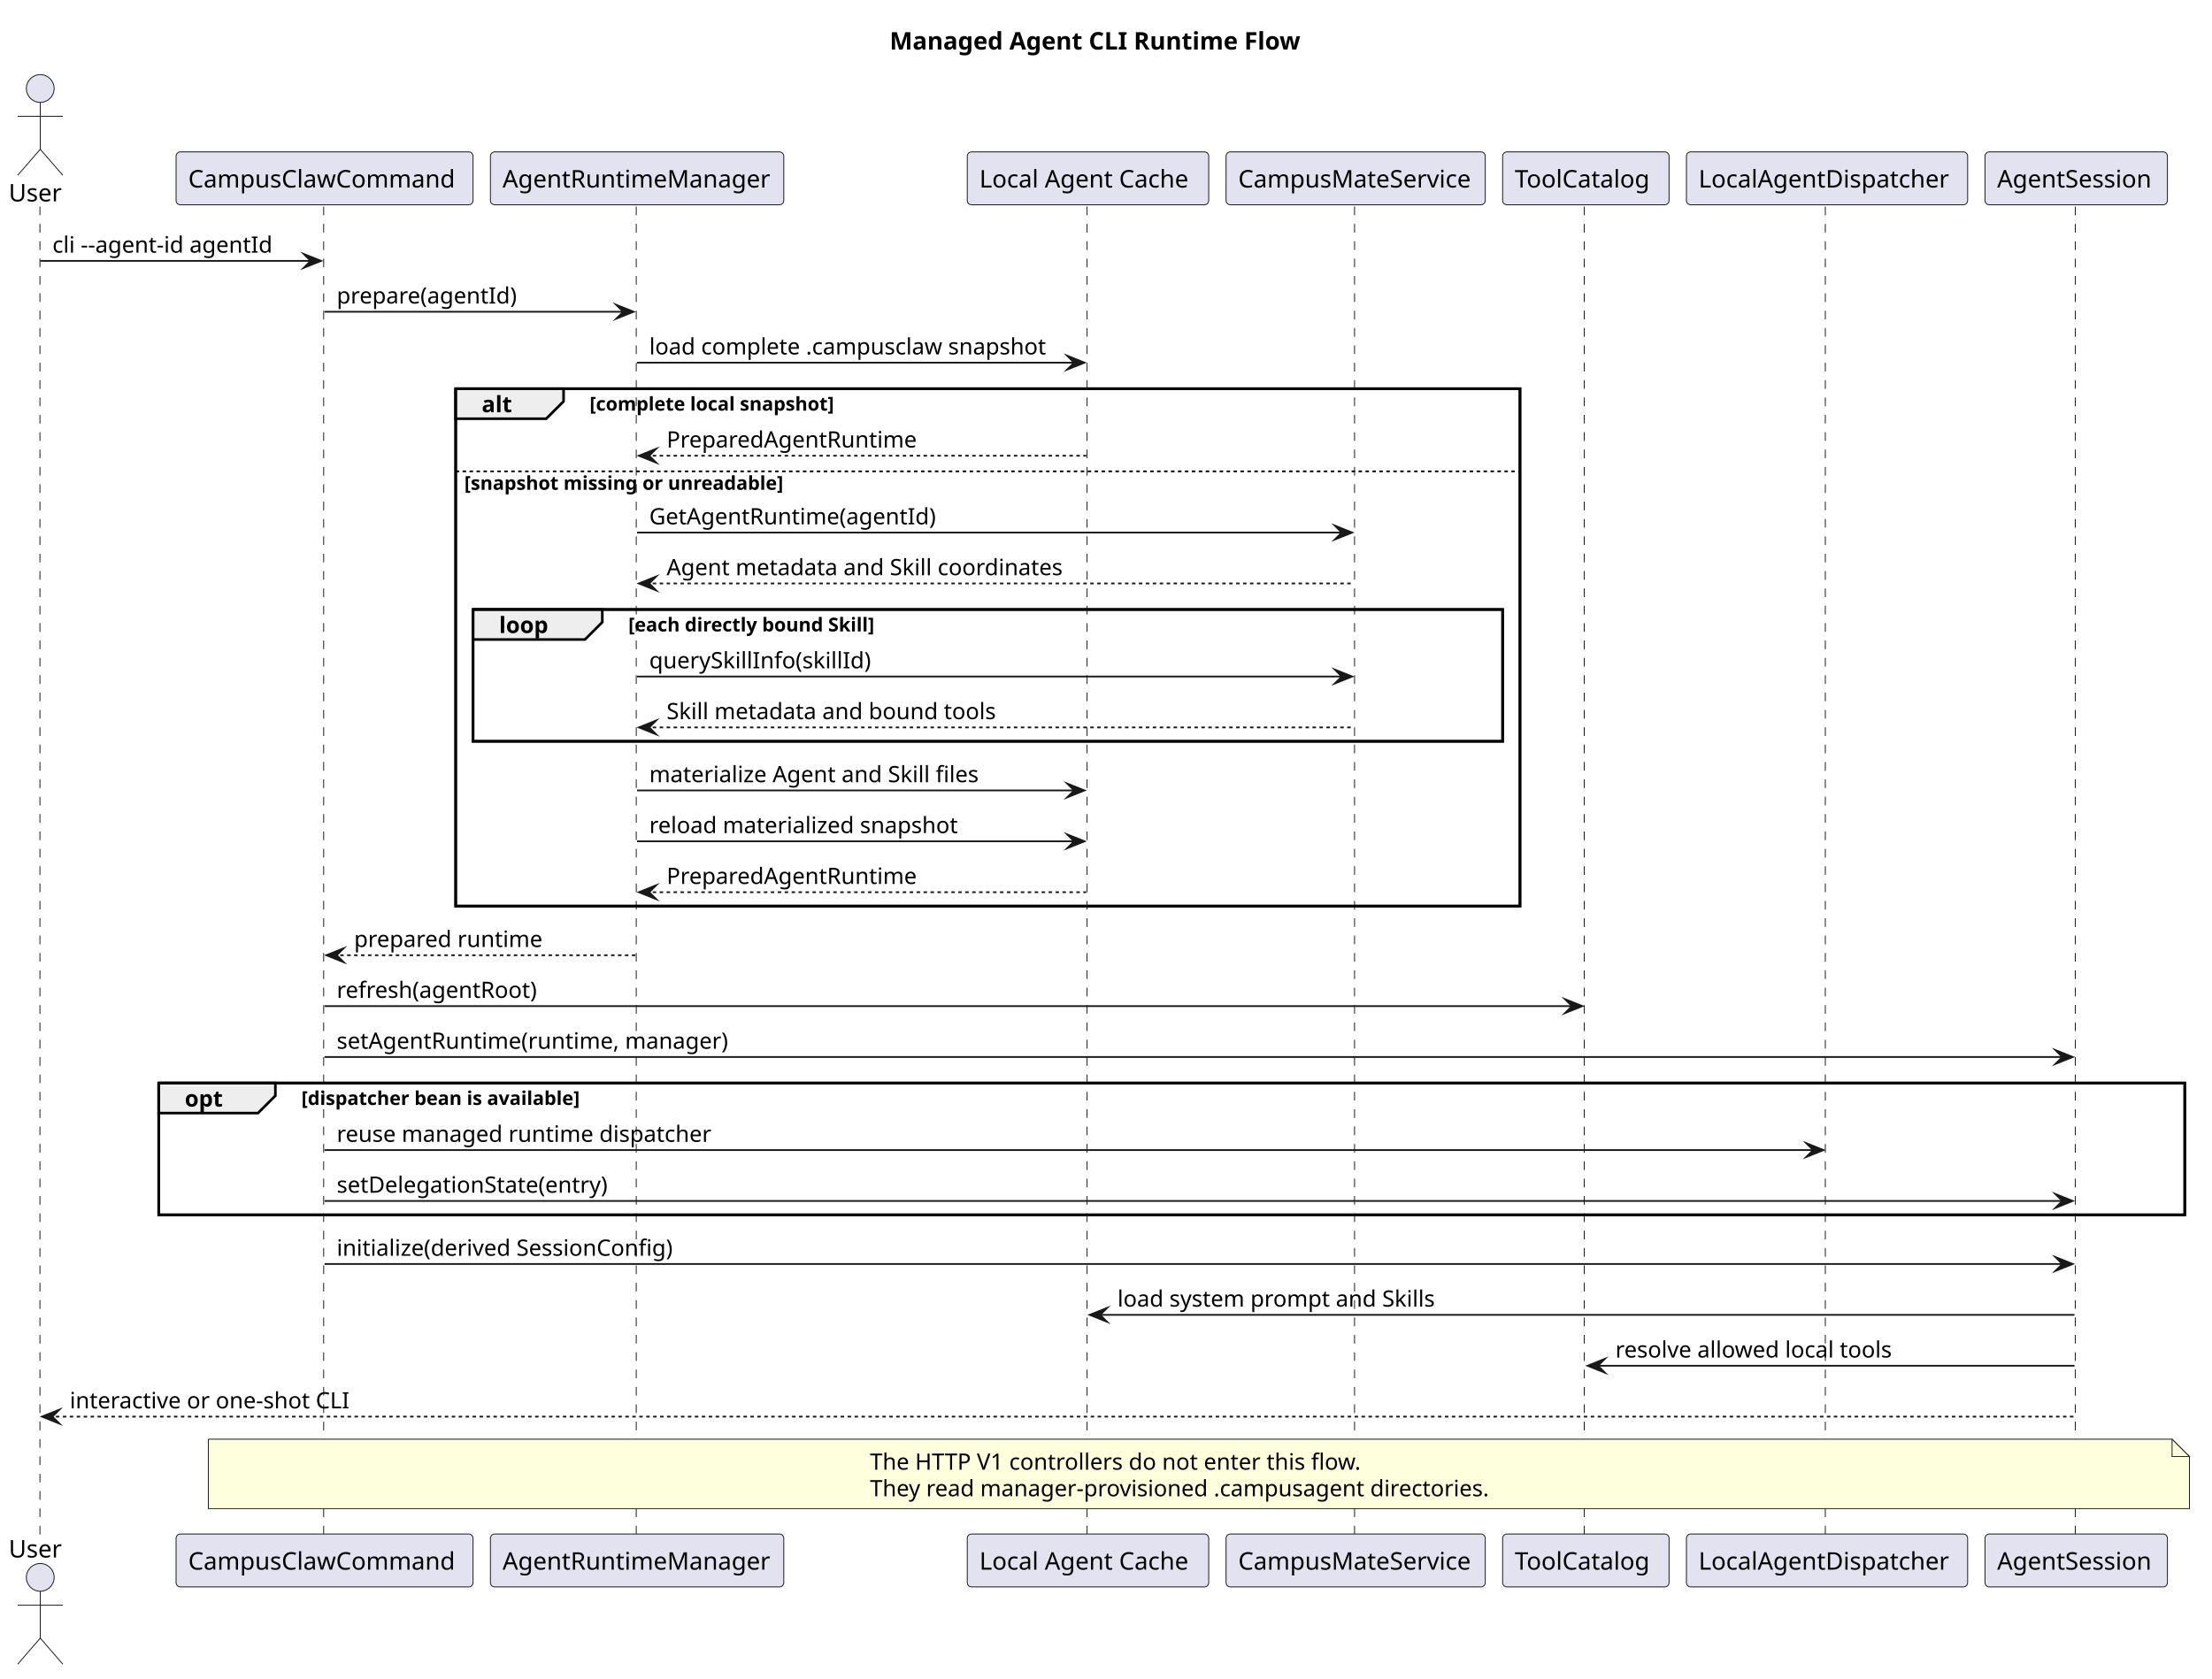
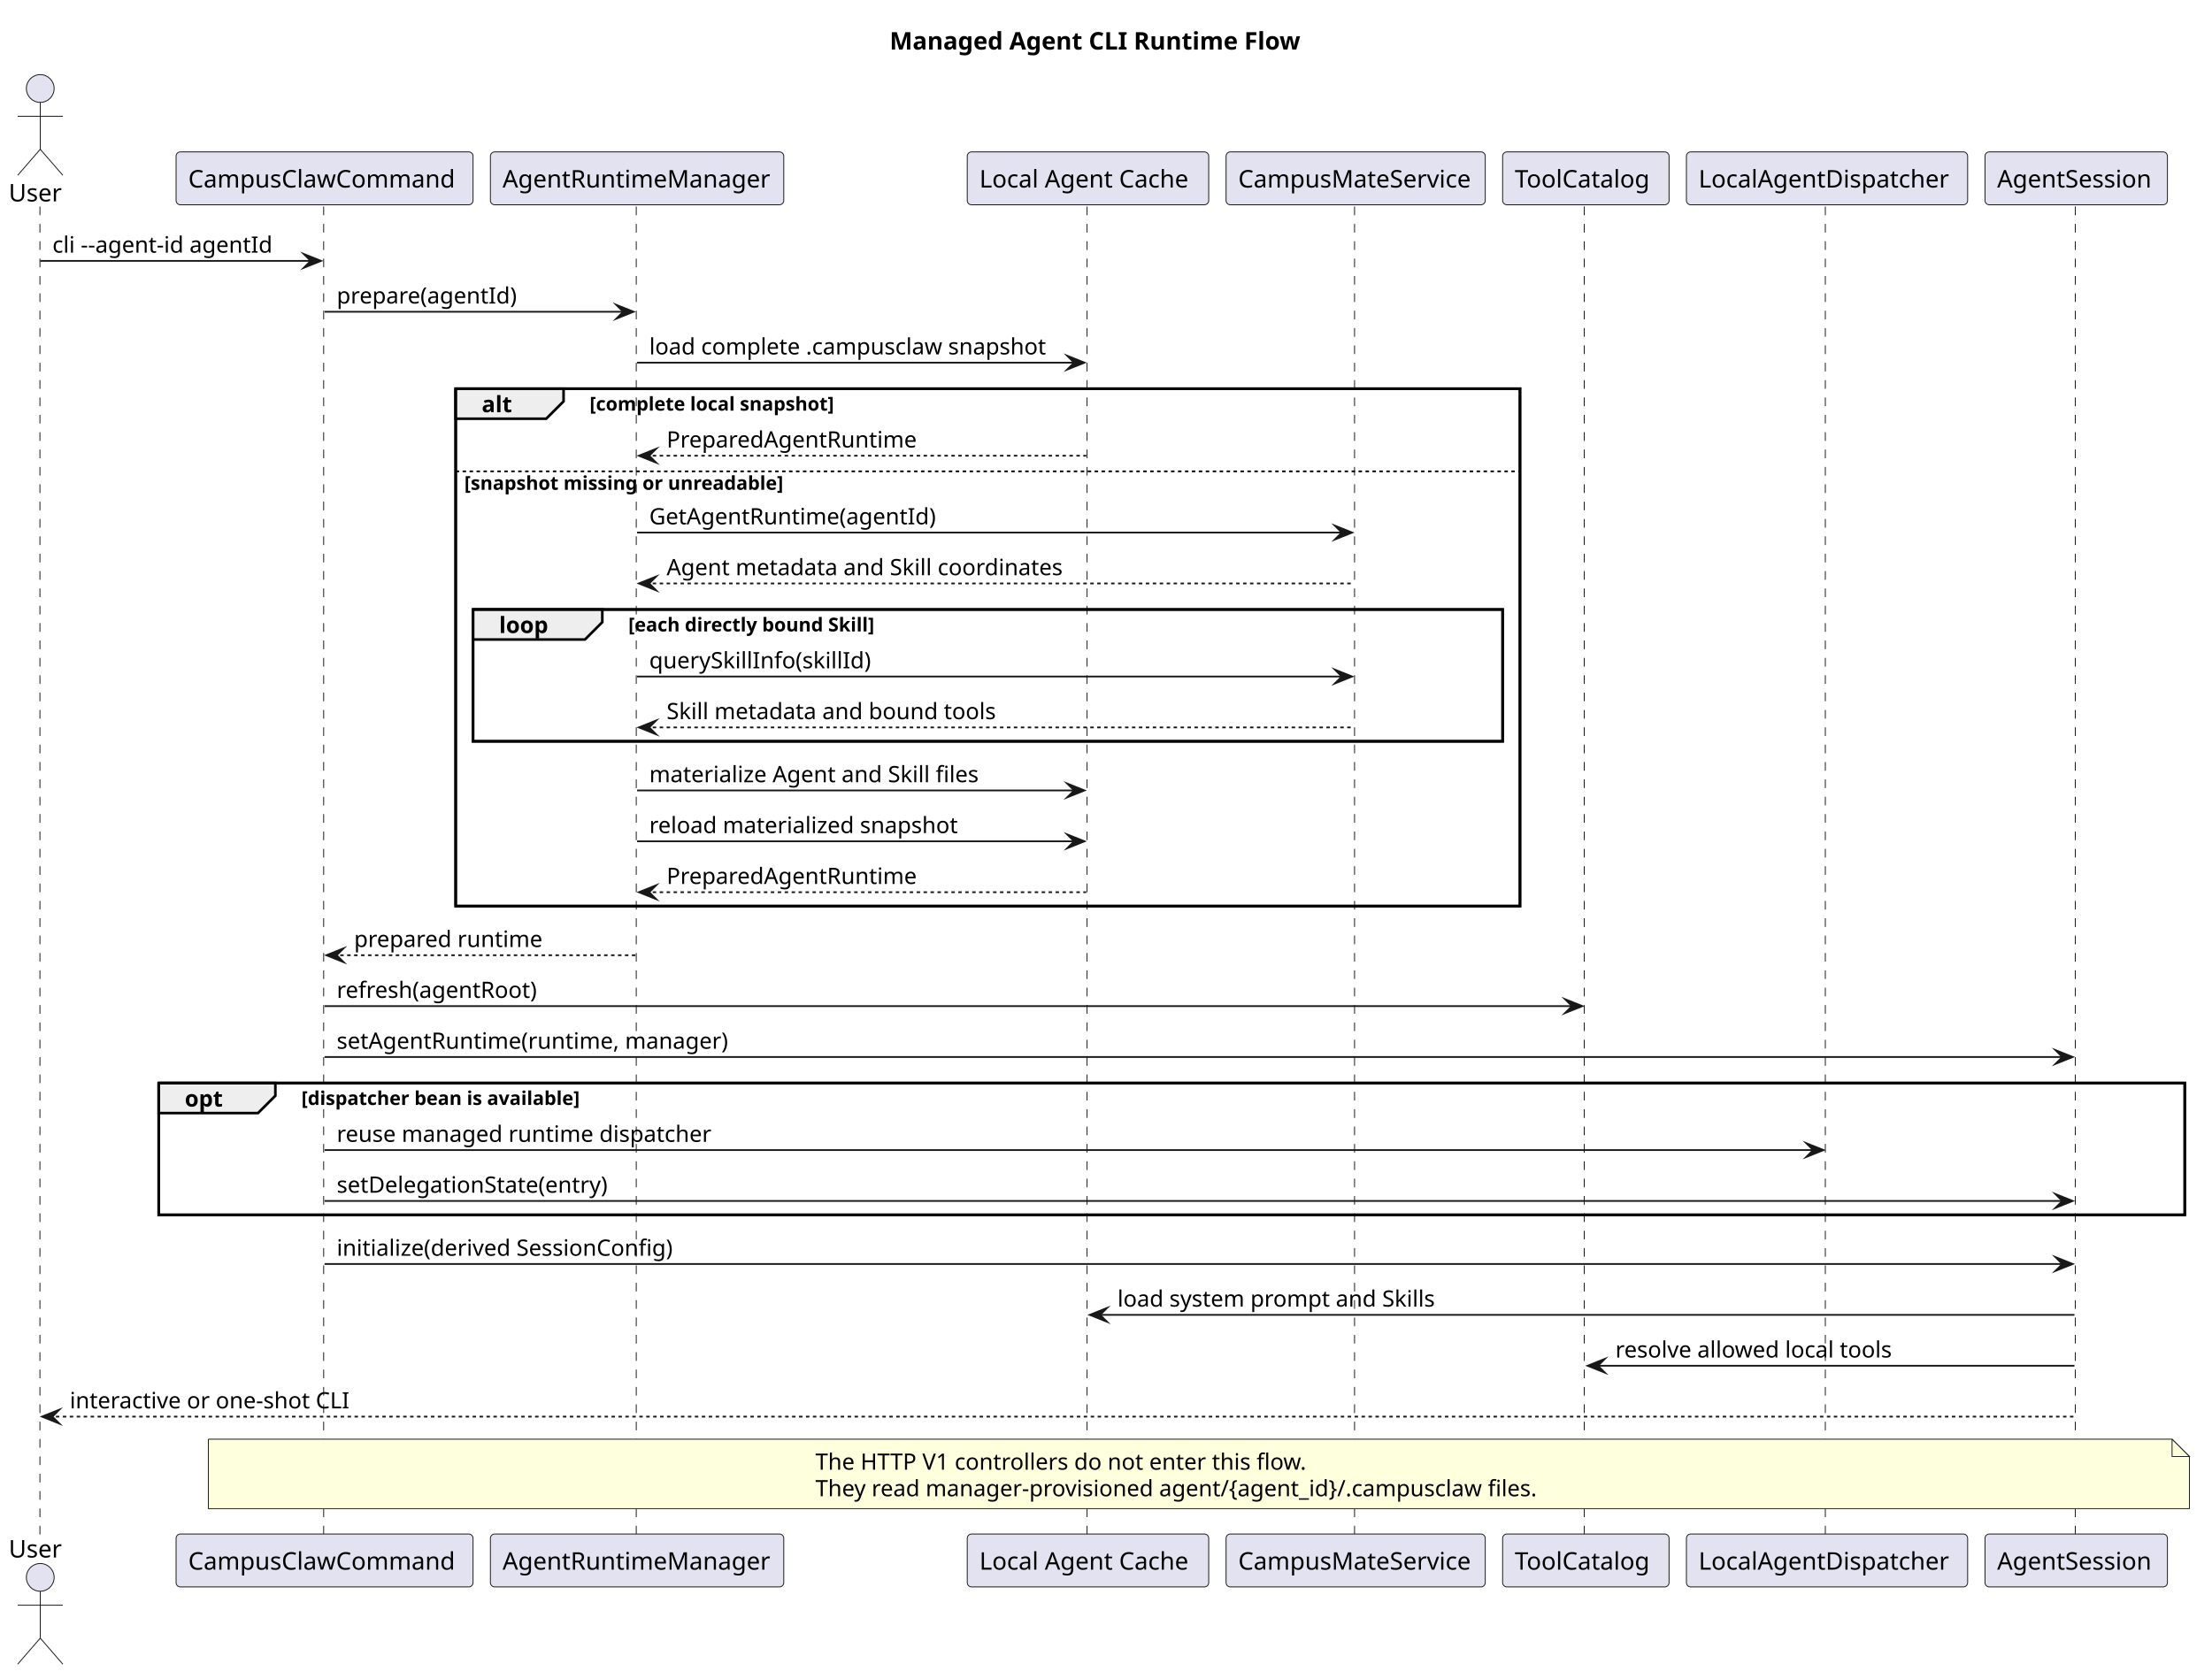
<svg xmlns="http://www.w3.org/2000/svg" contentStyleType="text/css" data-diagram-type="SEQUENCE" height="967px" preserveAspectRatio="none" style="width:1274px;height:967px;background:#FFFFFF;" version="1.1" viewBox="0 0 1274 967" width="1274px" zoomAndPan="magnify">
  <defs />
  <g>
    <g class="title" data-source-line="1">
      <text fill="#000000" font-family="sans-serif" font-size="14" font-weight="700" lengthAdjust="spacing" textLength="242.573" x="512.374" y="28.535">Managed Agent CLI Runtime Flow</text>
    </g>
    <rect fill="none" height="298.06" style="stroke:#000000;stroke-width:1.5;" width="612.985" x="262.45" y="223.908" />
    <rect fill="none" height="75.932" style="stroke:#000000;stroke-width:1.5;" width="592.985" x="272.45" y="351.106" />
    <rect fill="none" height="75.932" style="stroke:#000000;stroke-width:1.5;" width="1166.906" x="91.415" y="623.9" />
    <g class="participant-lifeline" data-entity-uid="part1" data-qualified-name="User" data-source-line="9" id="part1-lifeline">
      <g>
        <rect fill="#000000" fill-opacity="0" height="765.719" width="8" x="19.183" y="118.977" />
        <line style="stroke:#181818;stroke-width:0.5;stroke-dasharray:5,5;" x1="23" x2="23" y1="118.977" y2="884.695" />
      </g>
    </g>
    <g class="participant-lifeline" data-entity-uid="part2" data-qualified-name="CLI" data-source-line="10" id="part2-lifeline">
      <g>
        <rect fill="#000000" fill-opacity="0" height="765.719" width="8" x="182.933" y="118.977" />
        <line style="stroke:#181818;stroke-width:0.5;stroke-dasharray:5,5;" x1="186.415" x2="186.415" y1="118.977" y2="884.695" />
      </g>
    </g>
    <g class="participant-lifeline" data-entity-uid="part3" data-qualified-name="Runtime" data-source-line="11" id="part3-lifeline">
      <g>
        <rect fill="#000000" fill-opacity="0" height="765.719" width="8" x="362.932" y="118.977" />
        <line style="stroke:#181818;stroke-width:0.5;stroke-dasharray:5,5;" x1="366.45" x2="366.45" y1="118.977" y2="884.695" />
      </g>
    </g>
    <g class="participant-lifeline" data-entity-uid="part4" data-qualified-name="Cache" data-source-line="12" id="part4-lifeline">
      <g>
        <rect fill="#000000" fill-opacity="0" height="765.719" width="8" x="622.621" y="118.977" />
        <line style="stroke:#181818;stroke-width:0.5;stroke-dasharray:5,5;" x1="626.089" x2="626.089" y1="118.977" y2="884.695" />
      </g>
    </g>
    <g class="participant-lifeline" data-entity-uid="part5" data-qualified-name="Mate" data-source-line="13" id="part5-lifeline">
      <g>
        <rect fill="#000000" fill-opacity="0" height="765.719" width="8" x="776.794" y="118.977" />
        <line style="stroke:#181818;stroke-width:0.5;stroke-dasharray:5,5;" x1="780.152" x2="780.152" y1="118.977" y2="884.695" />
      </g>
    </g>
    <g class="participant-lifeline" data-entity-uid="part6" data-qualified-name="Catalog" data-source-line="14" id="part6-lifeline">
      <g>
        <rect fill="#000000" fill-opacity="0" height="765.719" width="8" x="909.366" y="118.977" />
        <line style="stroke:#181818;stroke-width:0.5;stroke-dasharray:5,5;" x1="912.436" x2="912.436" y1="118.977" y2="884.695" />
      </g>
    </g>
    <g class="participant-lifeline" data-entity-uid="part7" data-qualified-name="Dispatcher" data-source-line="15" id="part7-lifeline">
      <g>
        <rect fill="#000000" fill-opacity="0" height="765.719" width="8" x="1048.278" y="118.977" />
        <line style="stroke:#181818;stroke-width:0.5;stroke-dasharray:5,5;" x1="1051.296" x2="1051.296" y1="118.977" y2="884.695" />
      </g>
    </g>
    <g class="participant-lifeline" data-entity-uid="part8" data-qualified-name="Session" data-source-line="16" id="part8-lifeline">
      <g>
        <rect fill="#000000" fill-opacity="0" height="765.719" width="8" x="1191.791" y="118.977" />
        <line style="stroke:#181818;stroke-width:0.5;stroke-dasharray:5,5;" x1="1195.26" x2="1195.26" y1="118.977" y2="884.695" />
      </g>
    </g>
    <g class="participant participant-head" data-entity-uid="part1" data-qualified-name="User" data-source-line="9" id="part1-head">
      <text fill="#000000" font-family="sans-serif" font-size="14" lengthAdjust="spacing" textLength="30.365" x="5" y="116.023">User</text>
      <ellipse cx="23.183" cy="50.988" fill="#E2E2F0" rx="8" ry="8" style="stroke:#181818;stroke-width:0.5;" />
      <path d="M23.183,58.988 L23.183,85.988 M10.183,66.988 L36.183,66.988 M23.183,85.988 L10.183,100.988 M23.183,85.988 L36.183,100.988" fill="none" style="stroke:#181818;stroke-width:0.5;" />
    </g>
    <g class="participant participant-tail" data-entity-uid="part1" data-qualified-name="User" data-source-line="9" id="part1-tail">
      <text fill="#000000" font-family="sans-serif" font-size="14" lengthAdjust="spacing" textLength="30.365" x="5" y="897.231">User</text>
      <ellipse cx="23.183" cy="908.684" fill="#E2E2F0" rx="8" ry="8" style="stroke:#181818;stroke-width:0.5;" />
      <path d="M23.183,916.684 L23.183,943.684 M10.183,924.684 L36.183,924.684 M23.183,943.684 L10.183,958.684 M23.183,943.684 L36.183,958.684" fill="none" style="stroke:#181818;stroke-width:0.5;" />
    </g>
    <g class="participant participant-head" data-entity-uid="part2" data-qualified-name="CLI" data-source-line="10" id="part2-head">
      <rect fill="#E2E2F0" height="30.488" rx="2.5" ry="2.5" style="stroke:#181818;stroke-width:0.5;" width="171.035" x="101.415" y="87.488" />
      <text fill="#000000" font-family="sans-serif" font-size="14" lengthAdjust="spacing" textLength="157.035" x="108.415" y="108.023">CampusClawCommand</text>
    </g>
    <g class="participant participant-tail" data-entity-uid="part2" data-qualified-name="CLI" data-source-line="10" id="part2-tail">
      <rect fill="#E2E2F0" height="30.488" rx="2.5" ry="2.5" style="stroke:#181818;stroke-width:0.5;" width="171.035" x="101.415" y="883.695" />
      <text fill="#000000" font-family="sans-serif" font-size="14" lengthAdjust="spacing" textLength="157.035" x="108.415" y="904.231">CampusClawCommand</text>
    </g>
    <g class="participant participant-head" data-entity-uid="part3" data-qualified-name="Runtime" data-source-line="11" id="part3-head">
      <rect fill="#E2E2F0" height="30.488" rx="2.5" ry="2.5" style="stroke:#181818;stroke-width:0.5;" width="168.964" x="282.45" y="87.488" />
      <text fill="#000000" font-family="sans-serif" font-size="14" lengthAdjust="spacing" textLength="154.964" x="289.45" y="108.023">AgentRuntimeManager</text>
    </g>
    <g class="participant participant-tail" data-entity-uid="part3" data-qualified-name="Runtime" data-source-line="11" id="part3-tail">
      <rect fill="#E2E2F0" height="30.488" rx="2.5" ry="2.5" style="stroke:#181818;stroke-width:0.5;" width="168.964" x="282.45" y="883.695" />
      <text fill="#000000" font-family="sans-serif" font-size="14" lengthAdjust="spacing" textLength="154.964" x="289.45" y="904.231">AgentRuntimeManager</text>
    </g>
    <g class="participant participant-head" data-entity-uid="part4" data-qualified-name="Cache" data-source-line="12" id="part4-head">
      <rect fill="#E2E2F0" height="30.488" rx="2.5" ry="2.5" style="stroke:#181818;stroke-width:0.5;" width="139.064" x="557.089" y="87.488" />
      <text fill="#000000" font-family="sans-serif" font-size="14" lengthAdjust="spacing" textLength="125.064" x="564.089" y="108.023">Local Agent Cache</text>
    </g>
    <g class="participant participant-tail" data-entity-uid="part4" data-qualified-name="Cache" data-source-line="12" id="part4-tail">
      <rect fill="#E2E2F0" height="30.488" rx="2.5" ry="2.5" style="stroke:#181818;stroke-width:0.5;" width="139.064" x="557.089" y="883.695" />
      <text fill="#000000" font-family="sans-serif" font-size="14" lengthAdjust="spacing" textLength="125.064" x="564.089" y="904.231">Local Agent Cache</text>
    </g>
    <g class="participant participant-head" data-entity-uid="part5" data-qualified-name="Mate" data-source-line="13" id="part5-head">
      <rect fill="#E2E2F0" height="30.488" rx="2.5" ry="2.5" style="stroke:#181818;stroke-width:0.5;" width="149.283" x="706.152" y="87.488" />
      <text fill="#000000" font-family="sans-serif" font-size="14" lengthAdjust="spacing" textLength="135.283" x="713.152" y="108.023">CampusMateService</text>
    </g>
    <g class="participant participant-tail" data-entity-uid="part5" data-qualified-name="Mate" data-source-line="13" id="part5-tail">
      <rect fill="#E2E2F0" height="30.488" rx="2.5" ry="2.5" style="stroke:#181818;stroke-width:0.5;" width="149.283" x="706.152" y="883.695" />
      <text fill="#000000" font-family="sans-serif" font-size="14" lengthAdjust="spacing" textLength="135.283" x="713.152" y="904.231">CampusMateService</text>
    </g>
    <g class="participant participant-head" data-entity-uid="part6" data-qualified-name="Catalog" data-source-line="14" id="part6-head">
      <rect fill="#E2E2F0" height="30.488" rx="2.5" ry="2.5" style="stroke:#181818;stroke-width:0.5;" width="95.86" x="865.436" y="87.488" />
      <text fill="#000000" font-family="sans-serif" font-size="14" lengthAdjust="spacing" textLength="81.86" x="872.436" y="108.023">ToolCatalog</text>
    </g>
    <g class="participant participant-tail" data-entity-uid="part6" data-qualified-name="Catalog" data-source-line="14" id="part6-tail">
      <rect fill="#E2E2F0" height="30.488" rx="2.5" ry="2.5" style="stroke:#181818;stroke-width:0.5;" width="95.86" x="865.436" y="883.695" />
      <text fill="#000000" font-family="sans-serif" font-size="14" lengthAdjust="spacing" textLength="81.86" x="872.436" y="904.231">ToolCatalog</text>
    </g>
    <g class="participant participant-head" data-entity-uid="part7" data-qualified-name="Dispatcher" data-source-line="15" id="part7-head">
      <rect fill="#E2E2F0" height="30.488" rx="2.5" ry="2.5" style="stroke:#181818;stroke-width:0.5;" width="161.964" x="971.296" y="87.488" />
      <text fill="#000000" font-family="sans-serif" font-size="14" lengthAdjust="spacing" textLength="147.964" x="978.296" y="108.023">LocalAgentDispatcher</text>
    </g>
    <g class="participant participant-tail" data-entity-uid="part7" data-qualified-name="Dispatcher" data-source-line="15" id="part7-tail">
      <rect fill="#E2E2F0" height="30.488" rx="2.5" ry="2.5" style="stroke:#181818;stroke-width:0.5;" width="161.964" x="971.296" y="883.695" />
      <text fill="#000000" font-family="sans-serif" font-size="14" lengthAdjust="spacing" textLength="147.964" x="978.296" y="904.231">LocalAgentDispatcher</text>
    </g>
    <g class="participant participant-head" data-entity-uid="part8" data-qualified-name="Session" data-source-line="16" id="part8-head">
      <rect fill="#E2E2F0" height="30.488" rx="2.5" ry="2.5" style="stroke:#181818;stroke-width:0.5;" width="105.061" x="1143.26" y="87.488" />
      <text fill="#000000" font-family="sans-serif" font-size="14" lengthAdjust="spacing" textLength="91.061" x="1150.26" y="108.023">AgentSession</text>
    </g>
    <g class="participant participant-tail" data-entity-uid="part8" data-qualified-name="Session" data-source-line="16" id="part8-tail">
      <rect fill="#E2E2F0" height="30.488" rx="2.5" ry="2.5" style="stroke:#181818;stroke-width:0.5;" width="105.061" x="1143.26" y="883.695" />
      <text fill="#000000" font-family="sans-serif" font-size="14" lengthAdjust="spacing" textLength="91.061" x="1150.26" y="904.231">AgentSession</text>
    </g>
    <g class="message" data-entity-1="part1" data-entity-2="part2" data-source-line="18" id="msg1">
      <polygon fill="#181818" points="174.933,146.287,184.933,150.287,174.933,154.287,178.933,150.287" style="stroke:#181818;stroke-width:1;stroke-linejoin:miter;stroke-miterlimit:10;" />
      <line style="stroke:#181818;stroke-width:1;" x1="23.183" x2="180.933" y1="150.287" y2="150.287" />
      <text fill="#000000" font-family="sans-serif" font-size="13" lengthAdjust="spacing" textLength="139.75" x="30.183" y="145.545">cli --agent-id agentId</text>
    </g>
    <g class="message" data-entity-1="part2" data-entity-2="part3" data-source-line="19" id="msg2">
      <polygon fill="#181818" points="354.932,175.598,364.932,179.598,354.932,183.598,358.932,179.598" style="stroke:#181818;stroke-width:1;stroke-linejoin:miter;stroke-miterlimit:10;" />
      <line style="stroke:#181818;stroke-width:1;" x1="186.933" x2="360.932" y1="179.598" y2="179.598" />
      <text fill="#000000" font-family="sans-serif" font-size="13" lengthAdjust="spacing" textLength="104.508" x="193.933" y="174.856">prepare(agentId)</text>
    </g>
    <g class="message" data-entity-1="part3" data-entity-2="part4" data-source-line="20" id="msg3">
      <polygon fill="#181818" points="614.621,204.908,624.621,208.908,614.621,212.908,618.621,208.908" style="stroke:#181818;stroke-width:1;stroke-linejoin:miter;stroke-miterlimit:10;" />
      <line style="stroke:#181818;stroke-width:1;" x1="366.932" x2="620.621" y1="208.908" y2="208.908" />
      <text fill="#000000" font-family="sans-serif" font-size="13" lengthAdjust="spacing" textLength="235.689" x="373.932" y="204.166">load complete .campusclaw snapshot</text>
    </g>
    <path d="M262.45,223.908 L324.589,223.908 L324.589,231.219 L314.589,241.219 L262.45,241.219 L262.45,223.908" fill="#EEEEEE" style="stroke:#000000;stroke-width:1.5;" />
    <rect fill="none" height="298.06" style="stroke:#000000;stroke-width:1.5;" width="612.985" x="262.45" y="223.908" />
    <text fill="#000000" font-family="sans-serif" font-size="13" font-weight="700" lengthAdjust="spacing" textLength="17.139" x="277.45" y="237.477">alt</text>
    <text fill="#000000" font-family="sans-serif" font-size="11" font-weight="700" lengthAdjust="spacing" textLength="145.793" x="339.589" y="236.543">[complete local snapshot]</text>
    <g class="message" data-entity-1="part4" data-entity-2="part3" data-source-line="23" id="msg4">
      <polygon fill="#181818" points="377.932,258.529,367.932,262.529,377.932,266.529,373.932,262.529" style="stroke:#181818;stroke-width:1;stroke-linejoin:miter;stroke-miterlimit:10;" />
      <line style="stroke:#181818;stroke-width:1;stroke-dasharray:2,2;" x1="371.932" x2="625.621" y1="262.529" y2="262.529" />
      <text fill="#000000" font-family="sans-serif" font-size="13" lengthAdjust="spacing" textLength="145.457" x="383.932" y="257.787">PreparedAgentRuntime</text>
    </g>
    <line style="stroke:#000000;stroke-width:1;stroke-dasharray:2,2;" x1="262.45" x2="875.436" y1="271.529" y2="271.529" />
    <text fill="#000000" font-family="sans-serif" font-size="11" font-weight="700" lengthAdjust="spacing" textLength="191.351" x="267.45" y="282.164">[snapshot missing or unreadable]</text>
    <g class="message" data-entity-1="part3" data-entity-2="part5" data-source-line="25" id="msg5">
      <polygon fill="#181818" points="768.794,302.795,778.794,306.795,768.794,310.795,772.794,306.795" style="stroke:#181818;stroke-width:1;stroke-linejoin:miter;stroke-miterlimit:10;" />
      <line style="stroke:#181818;stroke-width:1;" x1="366.932" x2="774.794" y1="306.795" y2="306.795" />
      <text fill="#000000" font-family="sans-serif" font-size="13" lengthAdjust="spacing" textLength="166.943" x="373.932" y="302.053">GetAgentRuntime(agentId)</text>
    </g>
    <g class="message" data-entity-1="part5" data-entity-2="part3" data-source-line="26" id="msg6">
      <polygon fill="#181818" points="377.932,332.106,367.932,336.106,377.932,340.106,373.932,336.106" style="stroke:#181818;stroke-width:1;stroke-linejoin:miter;stroke-miterlimit:10;" />
      <line style="stroke:#181818;stroke-width:1;stroke-dasharray:2,2;" x1="371.932" x2="779.794" y1="336.106" y2="336.106" />
      <text fill="#000000" font-family="sans-serif" font-size="13" lengthAdjust="spacing" textLength="235.695" x="383.932" y="331.363">Agent metadata and Skill coordinates</text>
    </g>
    <path d="M272.45,351.106 L346.897,351.106 L346.897,358.416 L336.897,368.416 L272.45,368.416 L272.45,351.106" fill="#EEEEEE" style="stroke:#000000;stroke-width:1.5;" />
    <rect fill="none" height="75.932" style="stroke:#000000;stroke-width:1.5;" width="592.985" x="272.45" y="351.106" />
    <text fill="#000000" font-family="sans-serif" font-size="13" font-weight="700" lengthAdjust="spacing" textLength="29.447" x="287.45" y="364.674">loop</text>
    <text fill="#000000" font-family="sans-serif" font-size="11" font-weight="700" lengthAdjust="spacing" textLength="147.662" x="361.897" y="363.74">[each directly bound Skill]</text>
    <g class="message" data-entity-1="part3" data-entity-2="part5" data-source-line="28" id="msg7">
      <polygon fill="#181818" points="768.794,385.727,778.794,389.727,768.794,393.727,772.794,389.727" style="stroke:#181818;stroke-width:1;stroke-linejoin:miter;stroke-miterlimit:10;" />
      <line style="stroke:#181818;stroke-width:1;" x1="366.932" x2="774.794" y1="389.727" y2="389.727" />
      <text fill="#000000" font-family="sans-serif" font-size="13" lengthAdjust="spacing" textLength="131.936" x="373.932" y="384.984">querySkillInfo(skillId)</text>
    </g>
    <g class="message" data-entity-1="part5" data-entity-2="part3" data-source-line="29" id="msg8">
      <polygon fill="#181818" points="377.932,415.037,367.932,419.037,377.932,423.037,373.932,419.037" style="stroke:#181818;stroke-width:1;stroke-linejoin:miter;stroke-miterlimit:10;" />
      <line style="stroke:#181818;stroke-width:1;stroke-dasharray:2,2;" x1="371.932" x2="779.794" y1="419.037" y2="419.037" />
      <text fill="#000000" font-family="sans-serif" font-size="13" lengthAdjust="spacing" textLength="196.282" x="383.932" y="414.295">Skill metadata and bound tools</text>
    </g>
    <g class="message" data-entity-1="part3" data-entity-2="part4" data-source-line="31" id="msg9">
      <polygon fill="#181818" points="614.621,451.348,624.621,455.348,614.621,459.348,618.621,455.348" style="stroke:#181818;stroke-width:1;stroke-linejoin:miter;stroke-miterlimit:10;" />
      <line style="stroke:#181818;stroke-width:1;" x1="366.932" x2="620.621" y1="455.348" y2="455.348" />
      <text fill="#000000" font-family="sans-serif" font-size="13" lengthAdjust="spacing" textLength="199.056" x="373.932" y="450.606">materialize Agent and Skill files</text>
    </g>
    <g class="message" data-entity-1="part3" data-entity-2="part4" data-source-line="32" id="msg10">
      <polygon fill="#181818" points="614.621,480.658,624.621,484.658,614.621,488.658,618.621,484.658" style="stroke:#181818;stroke-width:1;stroke-linejoin:miter;stroke-miterlimit:10;" />
      <line style="stroke:#181818;stroke-width:1;" x1="366.932" x2="620.621" y1="484.658" y2="484.658" />
      <text fill="#000000" font-family="sans-serif" font-size="13" lengthAdjust="spacing" textLength="183.561" x="373.932" y="479.916">reload materialized snapshot</text>
    </g>
    <g class="message" data-entity-1="part4" data-entity-2="part3" data-source-line="33" id="msg11">
      <polygon fill="#181818" points="377.932,509.969,367.932,513.969,377.932,517.969,373.932,513.969" style="stroke:#181818;stroke-width:1;stroke-linejoin:miter;stroke-miterlimit:10;" />
      <line style="stroke:#181818;stroke-width:1;stroke-dasharray:2,2;" x1="371.932" x2="625.621" y1="513.969" y2="513.969" />
      <text fill="#000000" font-family="sans-serif" font-size="13" lengthAdjust="spacing" textLength="145.457" x="383.932" y="509.227">PreparedAgentRuntime</text>
    </g>
    <g class="message" data-entity-1="part3" data-entity-2="part2" data-source-line="36" id="msg12">
      <polygon fill="#181818" points="197.933,546.279,187.933,550.279,197.933,554.279,193.933,550.279" style="stroke:#181818;stroke-width:1;stroke-linejoin:miter;stroke-miterlimit:10;" />
      <line style="stroke:#181818;stroke-width:1;stroke-dasharray:2,2;" x1="191.933" x2="365.932" y1="550.279" y2="550.279" />
      <text fill="#000000" font-family="sans-serif" font-size="13" lengthAdjust="spacing" textLength="110.418" x="203.933" y="545.537">prepared runtime</text>
    </g>
    <g class="message" data-entity-1="part2" data-entity-2="part6" data-source-line="37" id="msg13">
      <polygon fill="#181818" points="901.366,575.59,911.366,579.59,901.366,583.59,905.366,579.59" style="stroke:#181818;stroke-width:1;stroke-linejoin:miter;stroke-miterlimit:10;" />
      <line style="stroke:#181818;stroke-width:1;" x1="186.933" x2="907.366" y1="579.59" y2="579.59" />
      <text fill="#000000" font-family="sans-serif" font-size="13" lengthAdjust="spacing" textLength="117.565" x="193.933" y="574.848">refresh(agentRoot)</text>
    </g>
    <g class="message" data-entity-1="part2" data-entity-2="part8" data-source-line="38" id="msg14">
      <polygon fill="#181818" points="1183.791,604.9,1193.791,608.9,1183.791,612.9,1187.791,608.9" style="stroke:#181818;stroke-width:1;stroke-linejoin:miter;stroke-miterlimit:10;" />
      <line style="stroke:#181818;stroke-width:1;" x1="186.933" x2="1189.791" y1="608.9" y2="608.9" />
      <text fill="#000000" font-family="sans-serif" font-size="13" lengthAdjust="spacing" textLength="229.703" x="193.933" y="604.158">setAgentRuntime(runtime, manager)</text>
    </g>
    <path d="M91.415,623.9 L158.6,623.9 L158.6,631.211 L148.6,641.211 L91.415,641.211 L91.415,623.9" fill="#EEEEEE" style="stroke:#000000;stroke-width:1.5;" />
    <rect fill="none" height="75.932" style="stroke:#000000;stroke-width:1.5;" width="1166.906" x="91.415" y="623.9" />
    <text fill="#000000" font-family="sans-serif" font-size="13" font-weight="700" lengthAdjust="spacing" textLength="22.185" x="106.415" y="637.469">opt</text>
    <text fill="#000000" font-family="sans-serif" font-size="11" font-weight="700" lengthAdjust="spacing" textLength="166.466" x="173.6" y="636.535">[dispatcher bean is available]</text>
    <g class="message" data-entity-1="part2" data-entity-2="part7" data-source-line="40" id="msg15">
      <polygon fill="#181818" points="1040.278,658.521,1050.278,662.521,1040.278,666.521,1044.278,662.521" style="stroke:#181818;stroke-width:1;stroke-linejoin:miter;stroke-miterlimit:10;" />
      <line style="stroke:#181818;stroke-width:1;" x1="186.933" x2="1046.278" y1="662.521" y2="662.521" />
      <text fill="#000000" font-family="sans-serif" font-size="13" lengthAdjust="spacing" textLength="220.467" x="193.933" y="657.779">reuse managed runtime dispatcher</text>
    </g>
    <g class="message" data-entity-1="part2" data-entity-2="part8" data-source-line="41" id="msg16">
      <polygon fill="#181818" points="1183.791,687.832,1193.791,691.832,1183.791,695.832,1187.791,691.832" style="stroke:#181818;stroke-width:1;stroke-linejoin:miter;stroke-miterlimit:10;" />
      <line style="stroke:#181818;stroke-width:1;" x1="186.933" x2="1189.791" y1="691.832" y2="691.832" />
      <text fill="#000000" font-family="sans-serif" font-size="13" lengthAdjust="spacing" textLength="158.558" x="193.933" y="687.09">setDelegationState(entry)</text>
    </g>
    <g class="message" data-entity-1="part2" data-entity-2="part8" data-source-line="43" id="msg17">
      <polygon fill="#181818" points="1183.791,724.143,1193.791,728.143,1183.791,732.143,1187.791,728.143" style="stroke:#181818;stroke-width:1;stroke-linejoin:miter;stroke-miterlimit:10;" />
      <line style="stroke:#181818;stroke-width:1;" x1="186.933" x2="1189.791" y1="728.143" y2="728.143" />
      <text fill="#000000" font-family="sans-serif" font-size="13" lengthAdjust="spacing" textLength="201.817" x="193.933" y="723.4">initialize(derived SessionConfig)</text>
    </g>
    <g class="message" data-entity-1="part8" data-entity-2="part4" data-source-line="44" id="msg18">
      <polygon fill="#181818" points="637.621,753.453,627.621,757.453,637.621,761.453,633.621,757.453" style="stroke:#181818;stroke-width:1;stroke-linejoin:miter;stroke-miterlimit:10;" />
      <line style="stroke:#181818;stroke-width:1;" x1="631.621" x2="1194.791" y1="757.453" y2="757.453" />
      <text fill="#000000" font-family="sans-serif" font-size="13" lengthAdjust="spacing" textLength="190.442" x="643.621" y="752.711">load system prompt and Skills</text>
    </g>
    <g class="message" data-entity-1="part8" data-entity-2="part6" data-source-line="45" id="msg19">
      <polygon fill="#181818" points="924.366,782.764,914.366,786.764,924.366,790.764,920.366,786.764" style="stroke:#181818;stroke-width:1;stroke-linejoin:miter;stroke-miterlimit:10;" />
      <line style="stroke:#181818;stroke-width:1;" x1="918.366" x2="1194.791" y1="786.764" y2="786.764" />
      <text fill="#000000" font-family="sans-serif" font-size="13" lengthAdjust="spacing" textLength="165.921" x="930.366" y="782.021">resolve allowed local tools</text>
    </g>
    <g class="message" data-entity-1="part8" data-entity-2="part1" data-source-line="46" id="msg20">
      <polygon fill="#181818" points="34.183,812.074,24.183,816.074,34.183,820.074,30.183,816.074" style="stroke:#181818;stroke-width:1;stroke-linejoin:miter;stroke-miterlimit:10;" />
      <line style="stroke:#181818;stroke-width:1;stroke-dasharray:2,2;" x1="28.183" x2="1194.791" y1="816.074" y2="816.074" />
      <text fill="#000000" font-family="sans-serif" font-size="13" lengthAdjust="spacing" textLength="169.356" x="40.183" y="811.332">interactive or one-shot CLI</text>
    </g>
    <path d="M120,829.074 L120,869.074 L1261,869.074 L1261,839.074 L1251,829.074 L120,829.074" fill="#FEFFDD" style="stroke:#181818;stroke-width:0.5;" />
    <path d="M1251,829.074 L1251,839.074 L1261,839.074 L1251,829.074" fill="#FEFFDD" style="stroke:#181818;stroke-width:0.5;" />
-     <text fill="#000000" font-family="sans-serif" font-size="13" lengthAdjust="spacing" textLength="297.705" x="501.063" y="846.643">The HTTP V1 controllers do not enter this flow.</text>
-     <text fill="#000000" font-family="sans-serif" font-size="13" lengthAdjust="spacing" textLength="370.779" x="501.063" y="861.953">They read manager-provisioned .campusagent directories.</text>
+     <text fill="#000000" font-family="sans-serif" font-size="13" lengthAdjust="spacing" textLength="297.705" x="469.658" y="846.643">The HTTP V1 controllers do not enter this flow.</text>
+     <text fill="#000000" font-family="sans-serif" font-size="13" lengthAdjust="spacing" textLength="433.589" x="469.658" y="861.953">They read manager-provisioned agent/{agent_id}/.campusclaw files.</text>
  </g>
</svg>
